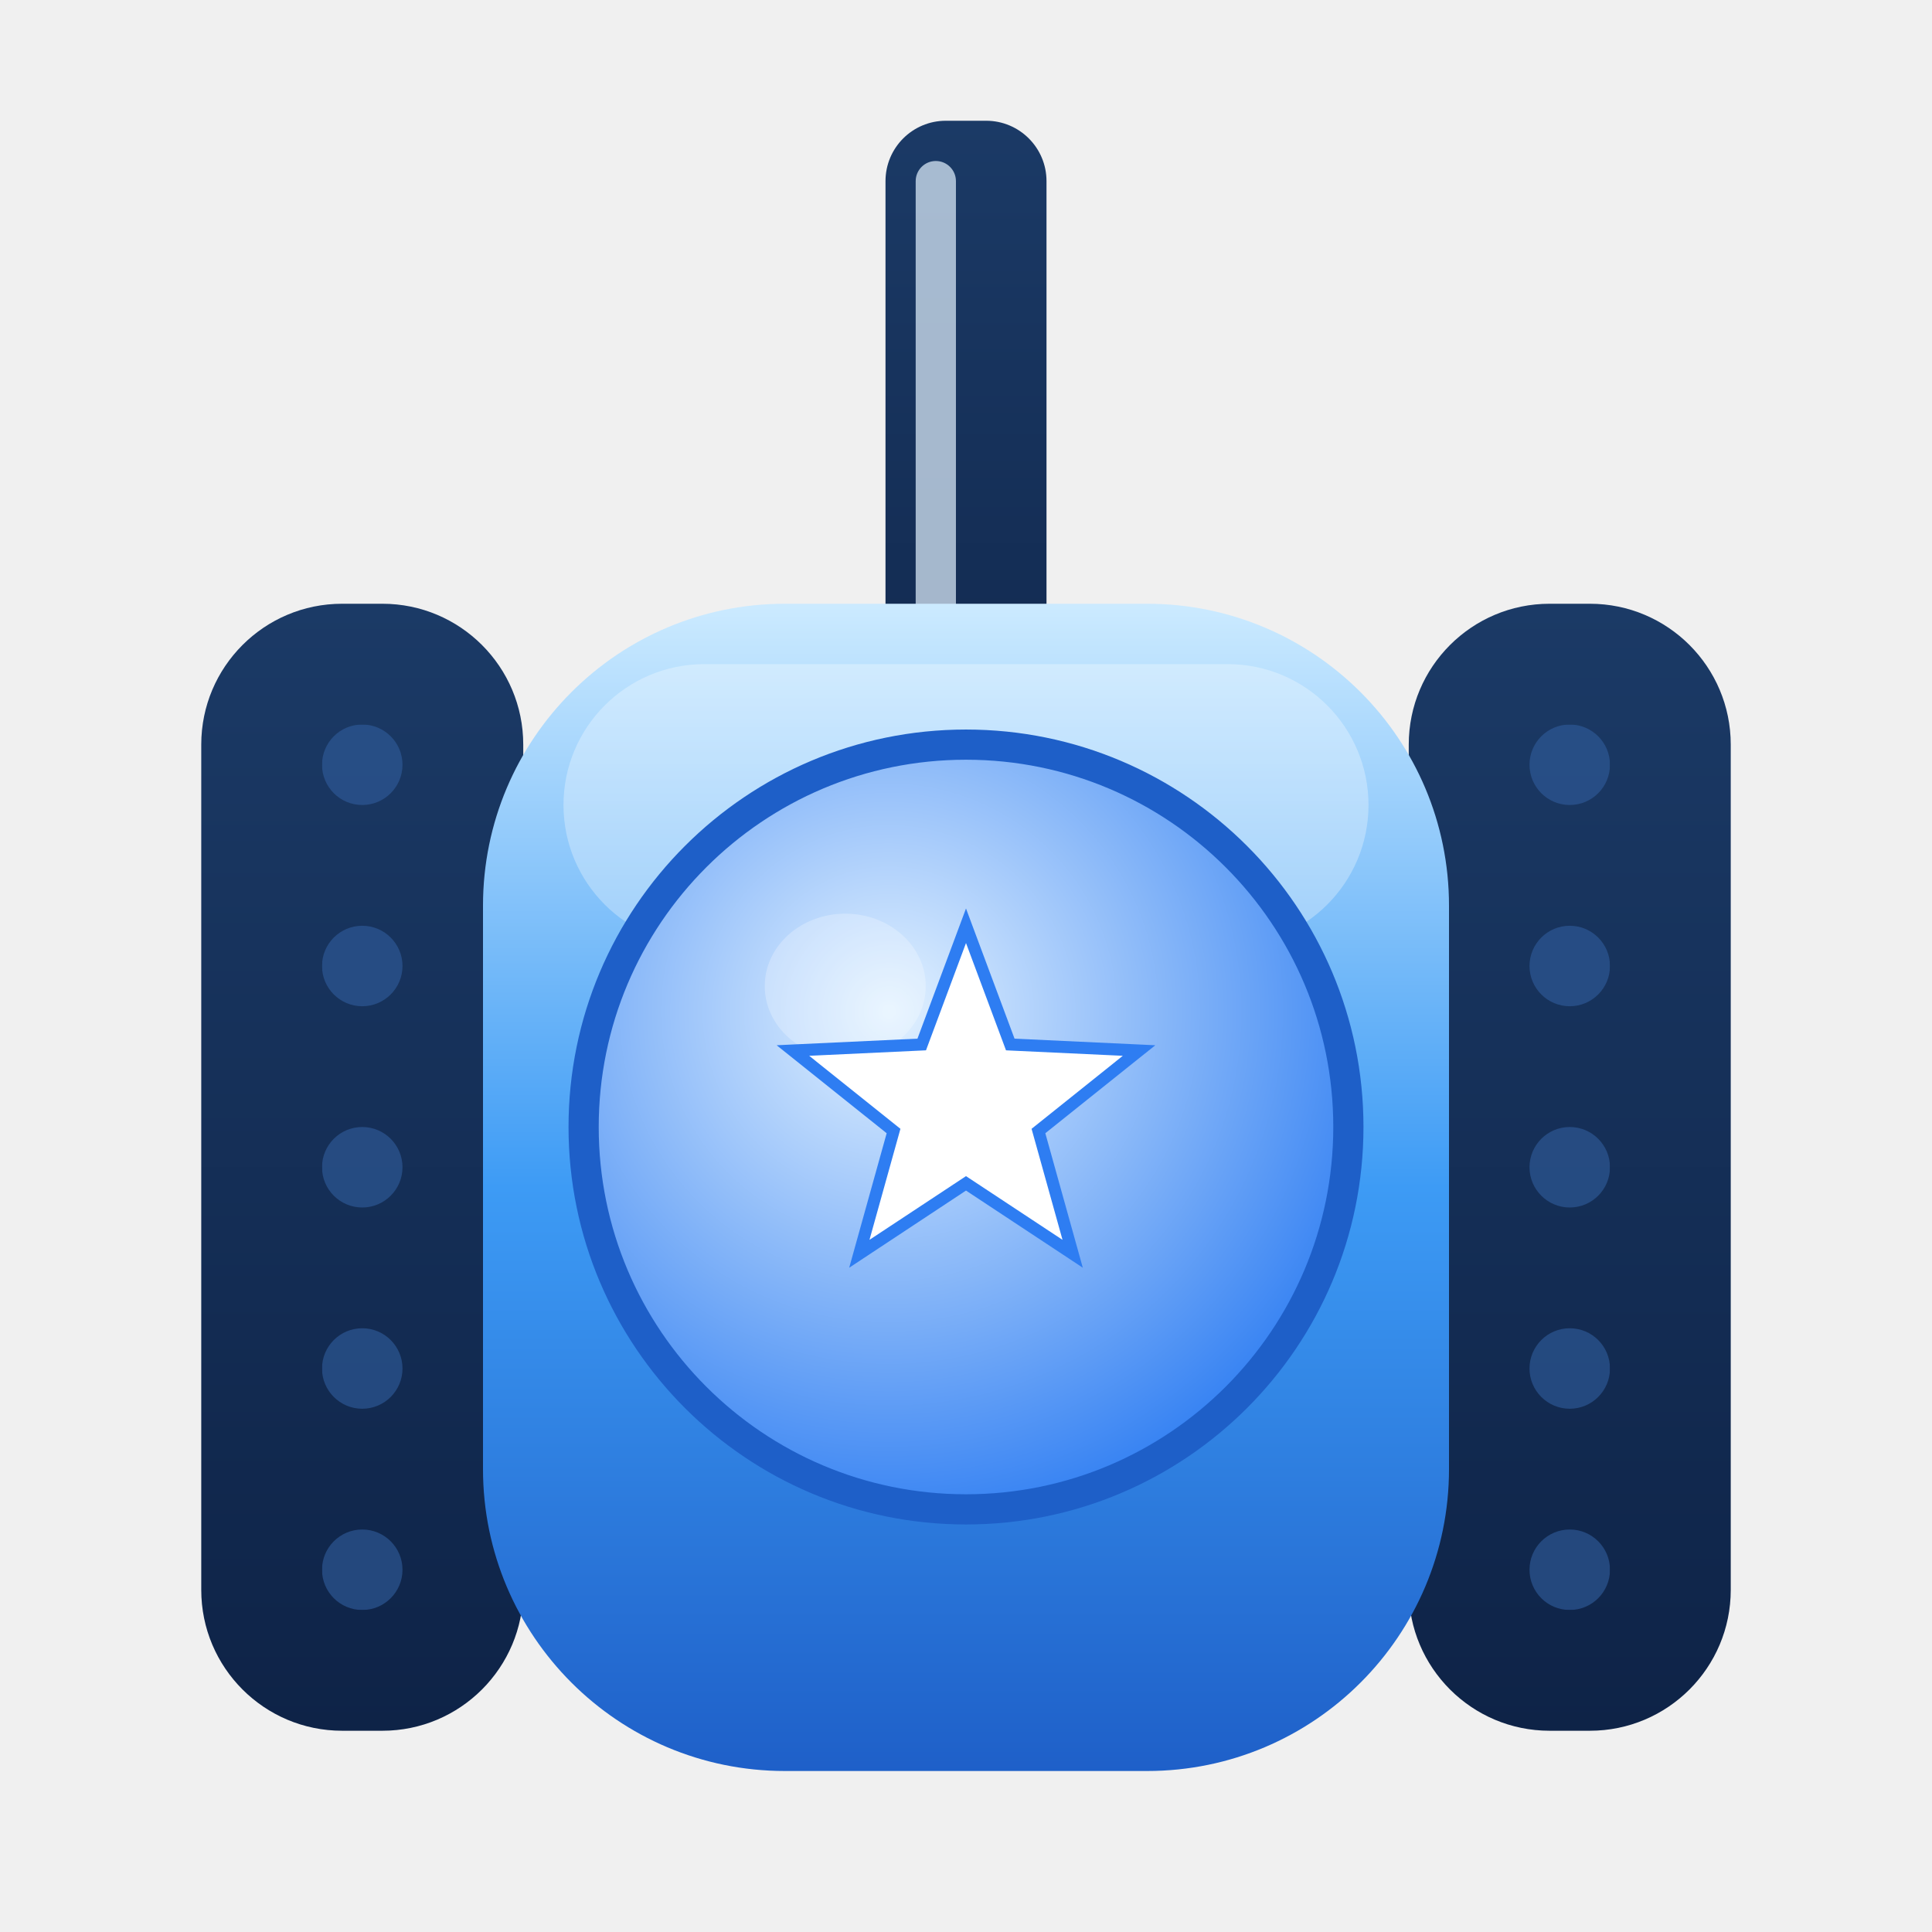
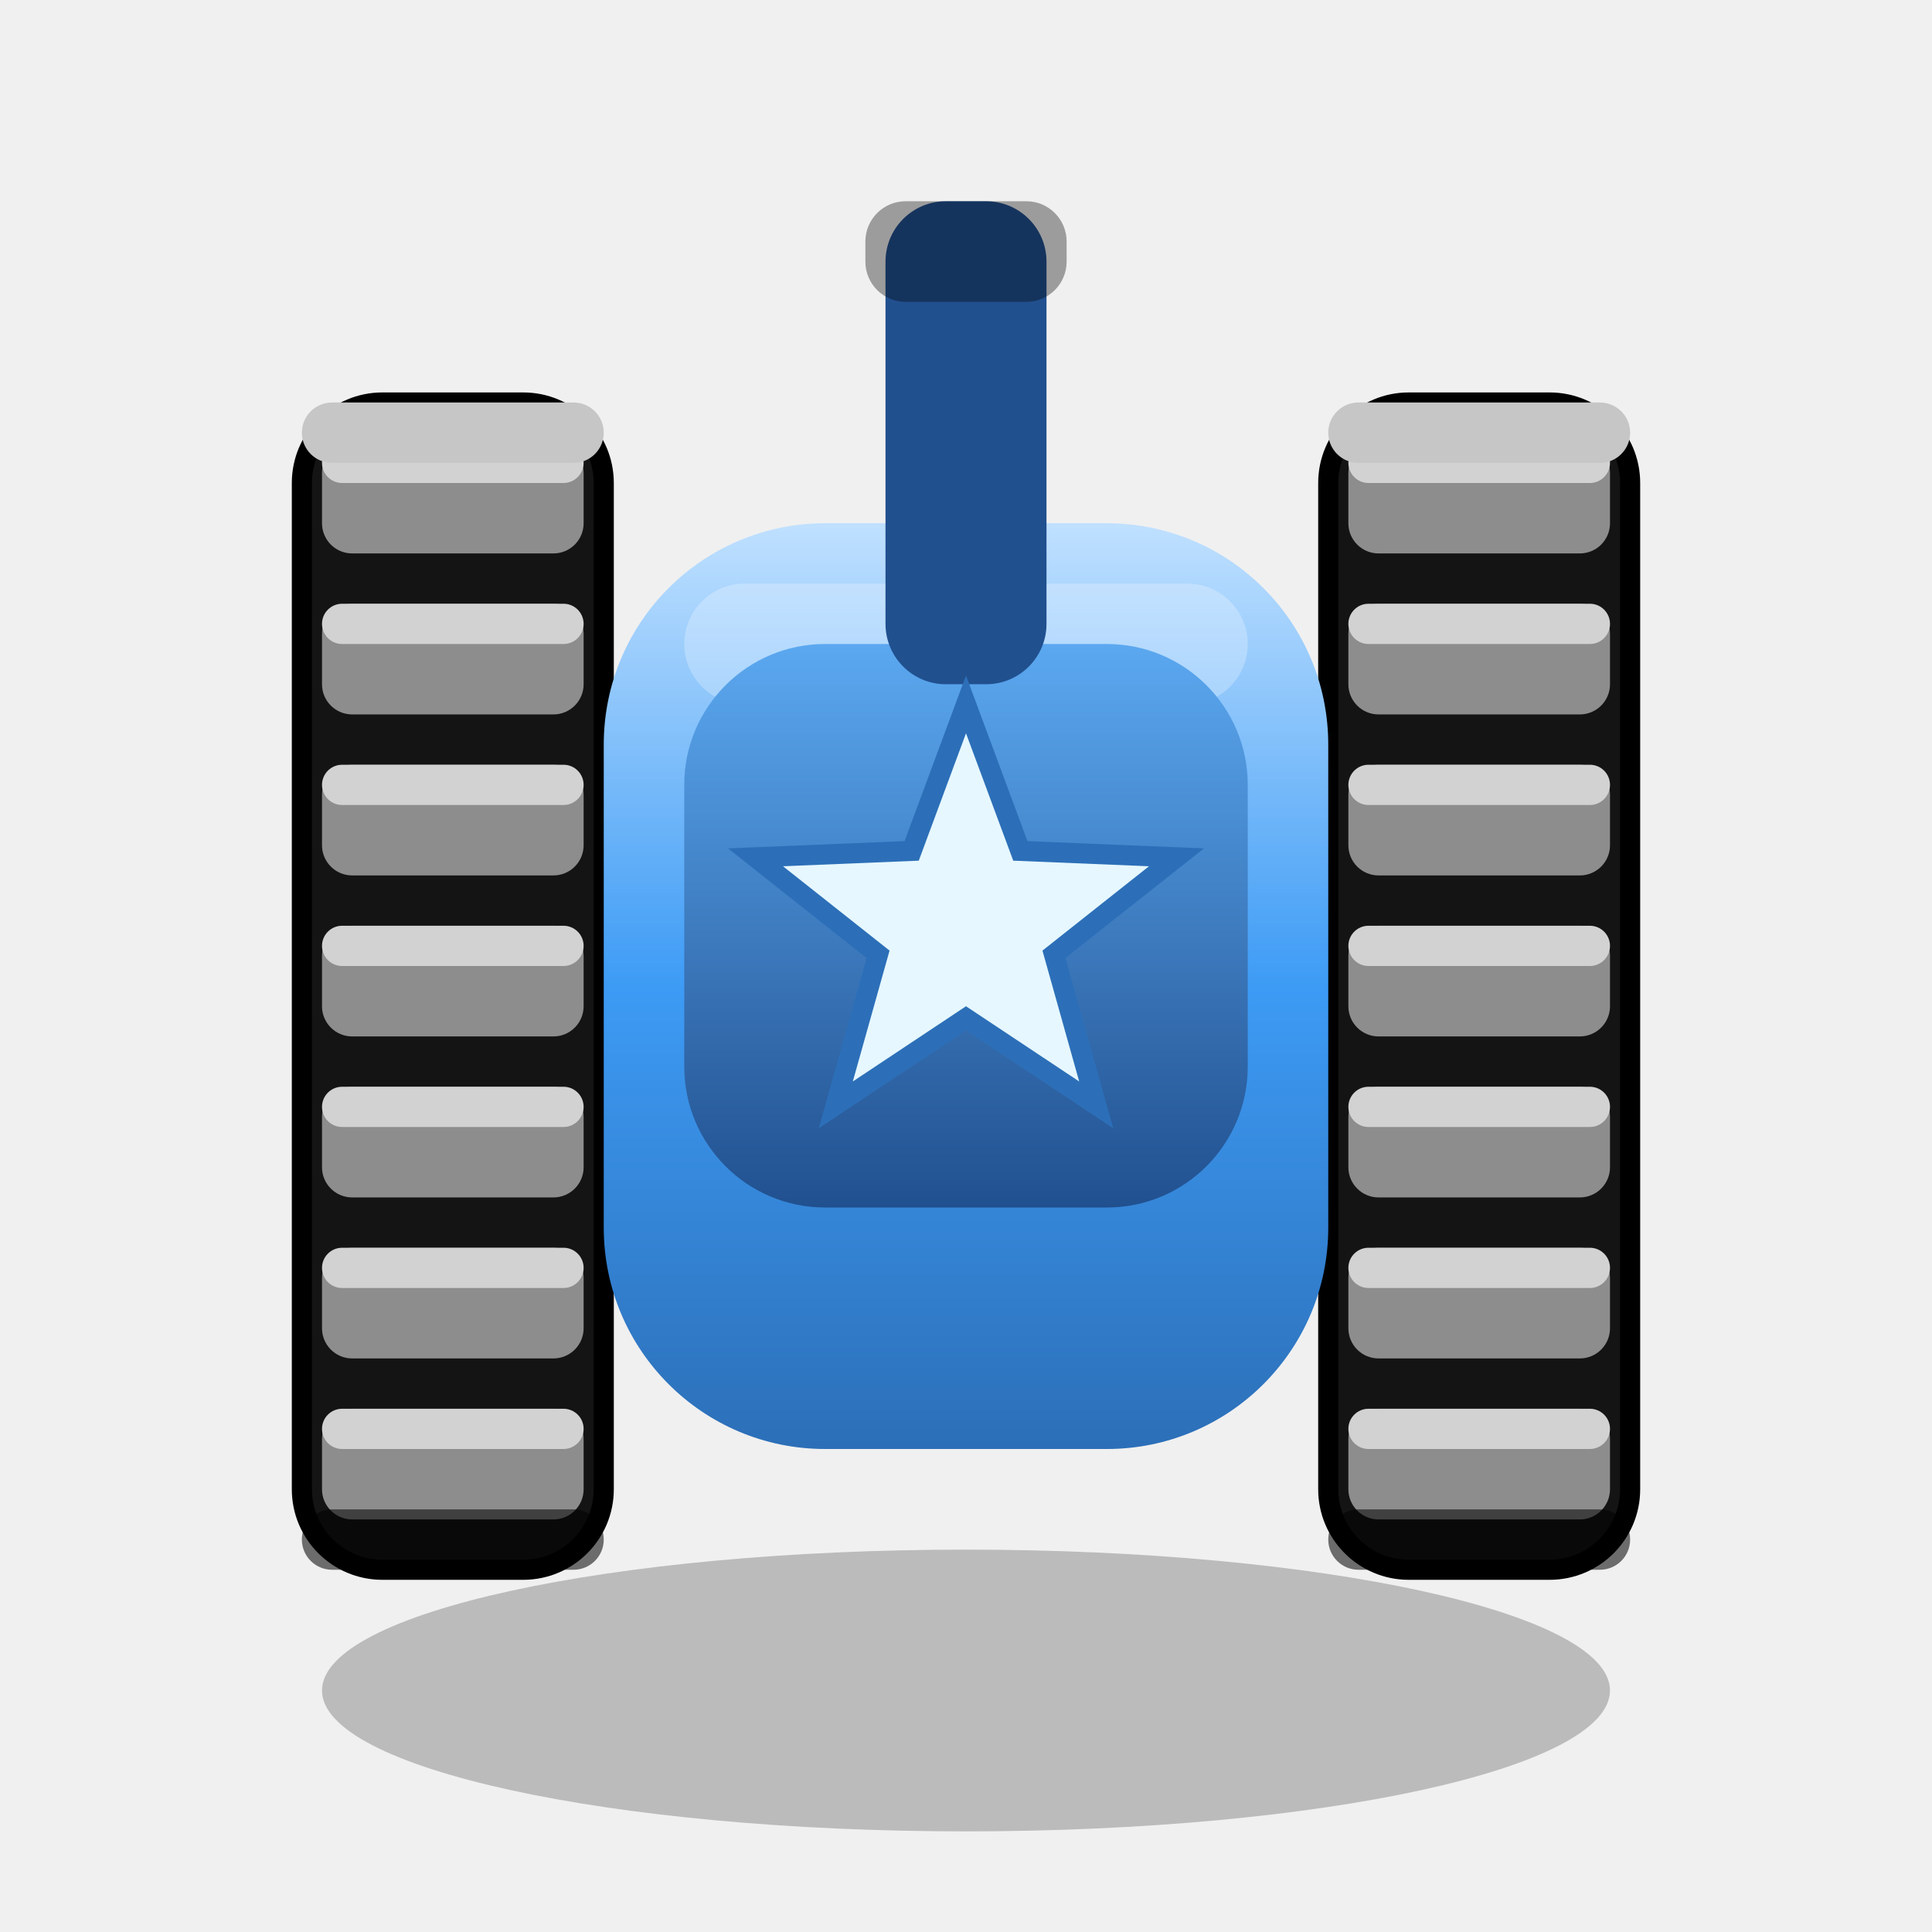
- <svg xmlns="http://www.w3.org/2000/svg" width="96" height="96">
+ <svg xmlns="http://www.w3.org/2000/svg" width="96" height="96" viewBox="0 0 96 96">
  <defs>
-     <linearGradient id="gradient_0" gradientTransform="matrix(0 56 -56 0 0 0)" gradientUnits="userSpaceOnUse" x1="0" y1="0" x2="1" y2="0">
-       <stop offset="0" stop-color="#1B3A66" />
-       <stop offset="1" stop-color="#0E2347" />
+     <linearGradient id="p2body" x1="0" y1="0" x2="0" y2="1">
+       <stop offset="0" stop-color="#BFE0FF" />
+       <stop offset="0.5" stop-color="#3D9BF5" />
+       <stop offset="1" stop-color="#2C6FB8" />
+     </linearGradient>
+     <linearGradient id="p2tur" x1="0" y1="0" x2="0" y2="1">
+       <stop offset="0" stop-color="#5BA8F0" />
+       <stop offset="1" stop-color="#21508F" />
    </linearGradient>
  </defs>
-   <rect fill="url(#gradient_0)" transform="matrix(1 0 0 1 10 30)" width="16" height="56" rx="7" ry="7" />
-   <defs>
-     <linearGradient id="gradient_1" gradientTransform="matrix(0 56 -56 0 0 0)" gradientUnits="userSpaceOnUse" x1="0" y1="0" x2="1" y2="0">
-       <stop offset="0" stop-color="#1B3A66" />
-       <stop offset="1" stop-color="#0E2347" />
-     </linearGradient>
-   </defs>
-   <rect fill="url(#gradient_1)" transform="matrix(1 0 0 1 70 30)" width="16" height="56" rx="7" ry="7" />
-   <g opacity="0.8">
-     <clipPath id="clip_0">
-       <rect x="16" y="36" width="64" height="44" />
-     </clipPath>
-     <g clip-path="url(#clip_0)">
-       <g opacity="0.8">
-         <circle fill="#2E5A99" transform="matrix(1 0 0 1 16 36)" cx="2" cy="2" r="2" />
-       </g>
-     </g>
-     <clipPath id="clip_1">
-       <rect x="16" y="36" width="64" height="44" />
-     </clipPath>
-     <g clip-path="url(#clip_1)">
-       <g opacity="0.8">
-         <circle fill="#2E5A99" transform="matrix(1 0 0 1 16 46)" cx="2" cy="2" r="2" />
-       </g>
-     </g>
-     <clipPath id="clip_2">
-       <rect x="16" y="36" width="64" height="44" />
-     </clipPath>
-     <g clip-path="url(#clip_2)">
-       <g opacity="0.8">
-         <circle fill="#2E5A99" transform="matrix(1 0 0 1 16 56)" cx="2" cy="2" r="2" />
-       </g>
-     </g>
-     <clipPath id="clip_3">
-       <rect x="16" y="36" width="64" height="44" />
-     </clipPath>
-     <g clip-path="url(#clip_3)">
-       <g opacity="0.8">
-         <circle fill="#2E5A99" transform="matrix(1 0 0 1 16 66)" cx="2" cy="2" r="2" />
-       </g>
-     </g>
-     <clipPath id="clip_4">
-       <rect x="16" y="36" width="64" height="44" />
-     </clipPath>
-     <g clip-path="url(#clip_4)">
-       <g opacity="0.8">
-         <circle fill="#2E5A99" transform="matrix(1 0 0 1 16 76)" cx="2" cy="2" r="2" />
-       </g>
-     </g>
-     <clipPath id="clip_5">
-       <rect x="16" y="36" width="64" height="44" />
-     </clipPath>
-     <g clip-path="url(#clip_5)">
-       <g opacity="0.8">
-         <circle fill="#2E5A99" transform="matrix(1 0 0 1 76 36)" cx="2" cy="2" r="2" />
-       </g>
-     </g>
-     <clipPath id="clip_6">
-       <rect x="16" y="36" width="64" height="44" />
-     </clipPath>
-     <g clip-path="url(#clip_6)">
-       <g opacity="0.8">
-         <circle fill="#2E5A99" transform="matrix(1 0 0 1 76 46)" cx="2" cy="2" r="2" />
-       </g>
-     </g>
-     <clipPath id="clip_7">
-       <rect x="16" y="36" width="64" height="44" />
-     </clipPath>
-     <g clip-path="url(#clip_7)">
-       <g opacity="0.8">
-         <circle fill="#2E5A99" transform="matrix(1 0 0 1 76 56)" cx="2" cy="2" r="2" />
-       </g>
-     </g>
-     <clipPath id="clip_8">
-       <rect x="16" y="36" width="64" height="44" />
-     </clipPath>
-     <g clip-path="url(#clip_8)">
-       <g opacity="0.8">
-         <circle fill="#2E5A99" transform="matrix(1 0 0 1 76 66)" cx="2" cy="2" r="2" />
-       </g>
-     </g>
-     <clipPath id="clip_9">
-       <rect x="16" y="36" width="64" height="44" />
-     </clipPath>
-     <g clip-path="url(#clip_9)">
-       <g opacity="0.8">
-         <circle fill="#2E5A99" transform="matrix(1 0 0 1 76 76)" cx="2" cy="2" r="2" />
-       </g>
-     </g>
-   </g>
-   <defs>
-     <linearGradient id="gradient_2" gradientTransform="matrix(0 42 -42 0 0 0)" gradientUnits="userSpaceOnUse" x1="0" y1="0" x2="1" y2="0">
-       <stop offset="0" stop-color="#1B3A66" />
-       <stop offset="1" stop-color="#0E2347" />
-     </linearGradient>
-   </defs>
-   <rect fill="url(#gradient_2)" transform="matrix(1 0 0 1 44 6)" width="8" height="42" rx="3" ry="3" />
-   <g opacity="0.7">
-     <rect fill="#E3F2FF" transform="matrix(1 0 0 1 45.5 8)" width="2" height="36" rx="1" ry="1" />
-   </g>
-   <defs>
-     <linearGradient id="gradient_3" gradientTransform="matrix(0 58 -58 0 0 0)" gradientUnits="userSpaceOnUse" x1="0" y1="0" x2="1" y2="0">
-       <stop offset="0" stop-color="#CDEBFF" />
-       <stop offset="0.5" stop-color="#3D9BF5" />
-       <stop offset="1" stop-color="#1E5FC8" />
-     </linearGradient>
-   </defs>
-   <rect fill="url(#gradient_3)" transform="matrix(1 0 0 1 24 30)" width="48" height="58" rx="15" ry="15" />
-   <g opacity="0.3">
-     <rect fill="#FFF" transform="matrix(1 0 0 1 28 33)" width="40" height="14" rx="7" ry="7" />
-   </g>
-   <defs>
-     <radialGradient id="gradient_4" gradientTransform="matrix(53.2 0 0 53.2 15.2 13.3)" gradientUnits="userSpaceOnUse" r="0.5" cx="0" cy="0">
-       <stop offset="0" stop-color="#E3F2FF" />
-       <stop offset="1" stop-color="#2E7DF2" />
-     </radialGradient>
-   </defs>
-   <circle fill="url(#gradient_4)" transform="matrix(1 0 0 1 29 37)" cx="19" cy="19" r="19" />
-   <circle fill="none" stroke="#1E5FC8" stroke-width="1.5" transform="matrix(1 0 0 1 29 37)" cx="19" cy="19" r="19" />
-   <g opacity="0.25">
-     <ellipse fill="#FFF" transform="matrix(1 0 0 1 38 45.4)" cx="4" cy="3.6" rx="4" ry="3.6" />
-   </g>
-   <path fill="#FFF" transform="matrix(1 0 0 1 39.4 46)" d="M8.6 0L10.8 5.9L17.2 6.2L12.2 10.2L13.9 16.3L8.6 12.8L3.3 16.3L5 10.2L0 6.2L6.4 5.9L8.6 0Z" />
-   <path fill="#2E7DF2" transform="matrix(1 0 0 1 39.4 46)" d="M11.012 5.61L8.881 -0.105L8.6 -0.859L6.188 5.61L-0.014 5.9L-0.808 5.938L4.658 10.31L3.011 16.22L2.796 16.993L8.6 13.159L13.735 16.55L14.404 16.993L12.542 10.31L17.387 6.434L18.008 5.938L11.012 5.61ZM8.6 0.859L10.519 6.005L10.588 6.19L10.786 6.2L16.392 6.462L11.858 10.09L11.911 10.28L13.396 15.607L8.6 12.441L8.435 12.55L3.804 15.607L5.342 10.09L5.187 9.966L0.808 6.462L6.612 6.19L6.681 6.005L8.6 0.859Z" fill-rule="evenodd" />
+   <ellipse cx="48" cy="84" rx="32" ry="7" fill="rgba(0,0,0,0.22)" />
+   <rect x="15" y="20" width="15" height="58" rx="4" fill="#141414" />
+   <rect x="15" y="20" width="15" height="58" rx="4" fill="none" stroke="#000" stroke-width="1" />
+   <rect x="16" y="22" width="13" height="5.5" rx="1.5" fill="#8d8d8d" />
+   <rect x="16" y="22" width="13" height="2" rx="1" fill="#d2d2d2" />
+   <rect x="16" y="30" width="13" height="5.5" rx="1.5" fill="#8d8d8d" />
+   <rect x="16" y="30" width="13" height="2" rx="1" fill="#d2d2d2" />
+   <rect x="16" y="38" width="13" height="5.5" rx="1.5" fill="#8d8d8d" />
+   <rect x="16" y="38" width="13" height="2" rx="1" fill="#d2d2d2" />
+   <rect x="16" y="46" width="13" height="5.5" rx="1.5" fill="#8d8d8d" />
+   <rect x="16" y="46" width="13" height="2" rx="1" fill="#d2d2d2" />
+   <rect x="16" y="54" width="13" height="5.5" rx="1.5" fill="#8d8d8d" />
+   <rect x="16" y="54" width="13" height="2" rx="1" fill="#d2d2d2" />
+   <rect x="16" y="62" width="13" height="5.5" rx="1.5" fill="#8d8d8d" />
+   <rect x="16" y="62" width="13" height="2" rx="1" fill="#d2d2d2" />
+   <rect x="16" y="70" width="13" height="5.5" rx="1.5" fill="#8d8d8d" />
+   <rect x="16" y="70" width="13" height="2" rx="1" fill="#d2d2d2" />
+   <rect x="15" y="20" width="15" height="3" rx="1.5" fill="#c6c6c6" />
+   <rect x="15" y="75" width="15" height="3" rx="1.5" fill="#000" opacity="0.55" />
+   <rect x="66" y="20" width="15" height="58" rx="4" fill="#141414" />
+   <rect x="66" y="20" width="15" height="58" rx="4" fill="none" stroke="#000" stroke-width="1" />
+   <rect x="67" y="22" width="13" height="5.5" rx="1.5" fill="#8d8d8d" />
+   <rect x="67" y="22" width="13" height="2" rx="1" fill="#d2d2d2" />
+   <rect x="67" y="30" width="13" height="5.5" rx="1.5" fill="#8d8d8d" />
+   <rect x="67" y="30" width="13" height="2" rx="1" fill="#d2d2d2" />
+   <rect x="67" y="38" width="13" height="5.5" rx="1.5" fill="#8d8d8d" />
+   <rect x="67" y="38" width="13" height="2" rx="1" fill="#d2d2d2" />
+   <rect x="67" y="46" width="13" height="5.5" rx="1.5" fill="#8d8d8d" />
+   <rect x="67" y="46" width="13" height="2" rx="1" fill="#d2d2d2" />
+   <rect x="67" y="54" width="13" height="5.5" rx="1.5" fill="#8d8d8d" />
+   <rect x="67" y="54" width="13" height="2" rx="1" fill="#d2d2d2" />
+   <rect x="67" y="62" width="13" height="5.5" rx="1.5" fill="#8d8d8d" />
+   <rect x="67" y="62" width="13" height="2" rx="1" fill="#d2d2d2" />
+   <rect x="67" y="70" width="13" height="5.5" rx="1.5" fill="#8d8d8d" />
+   <rect x="67" y="70" width="13" height="2" rx="1" fill="#d2d2d2" />
+   <rect x="66" y="20" width="15" height="3" rx="1.5" fill="#c6c6c6" />
+   <rect x="66" y="75" width="15" height="3" rx="1.5" fill="#000" opacity="0.55" />
+   <rect x="30" y="26" width="36" height="46" rx="11" fill="url(#p2body)" />
+   <rect x="34" y="29" width="28" height="6" rx="3" fill="rgba(255,255,255,0.25)" />
+   <rect x="34" y="32" width="28" height="28" rx="7" fill="url(#p2tur)" />
+   <rect x="44" y="10" width="8" height="24" rx="3" fill="#21508F" />
+   <rect x="43" y="10" width="10" height="5" rx="2" fill="rgba(0,0,0,0.35)" />
+   <path d="M48 35 L50.7 42.28 L58.46 42.6 L52.37 47.42 L54.47 54.9 L48 50.6 L41.53 54.9 L43.63 47.42 L37.54 42.6 L45.3 42.28 Z" fill="#E6F7FF" stroke="#2C6FB8" stroke-width="1" />
</svg>
